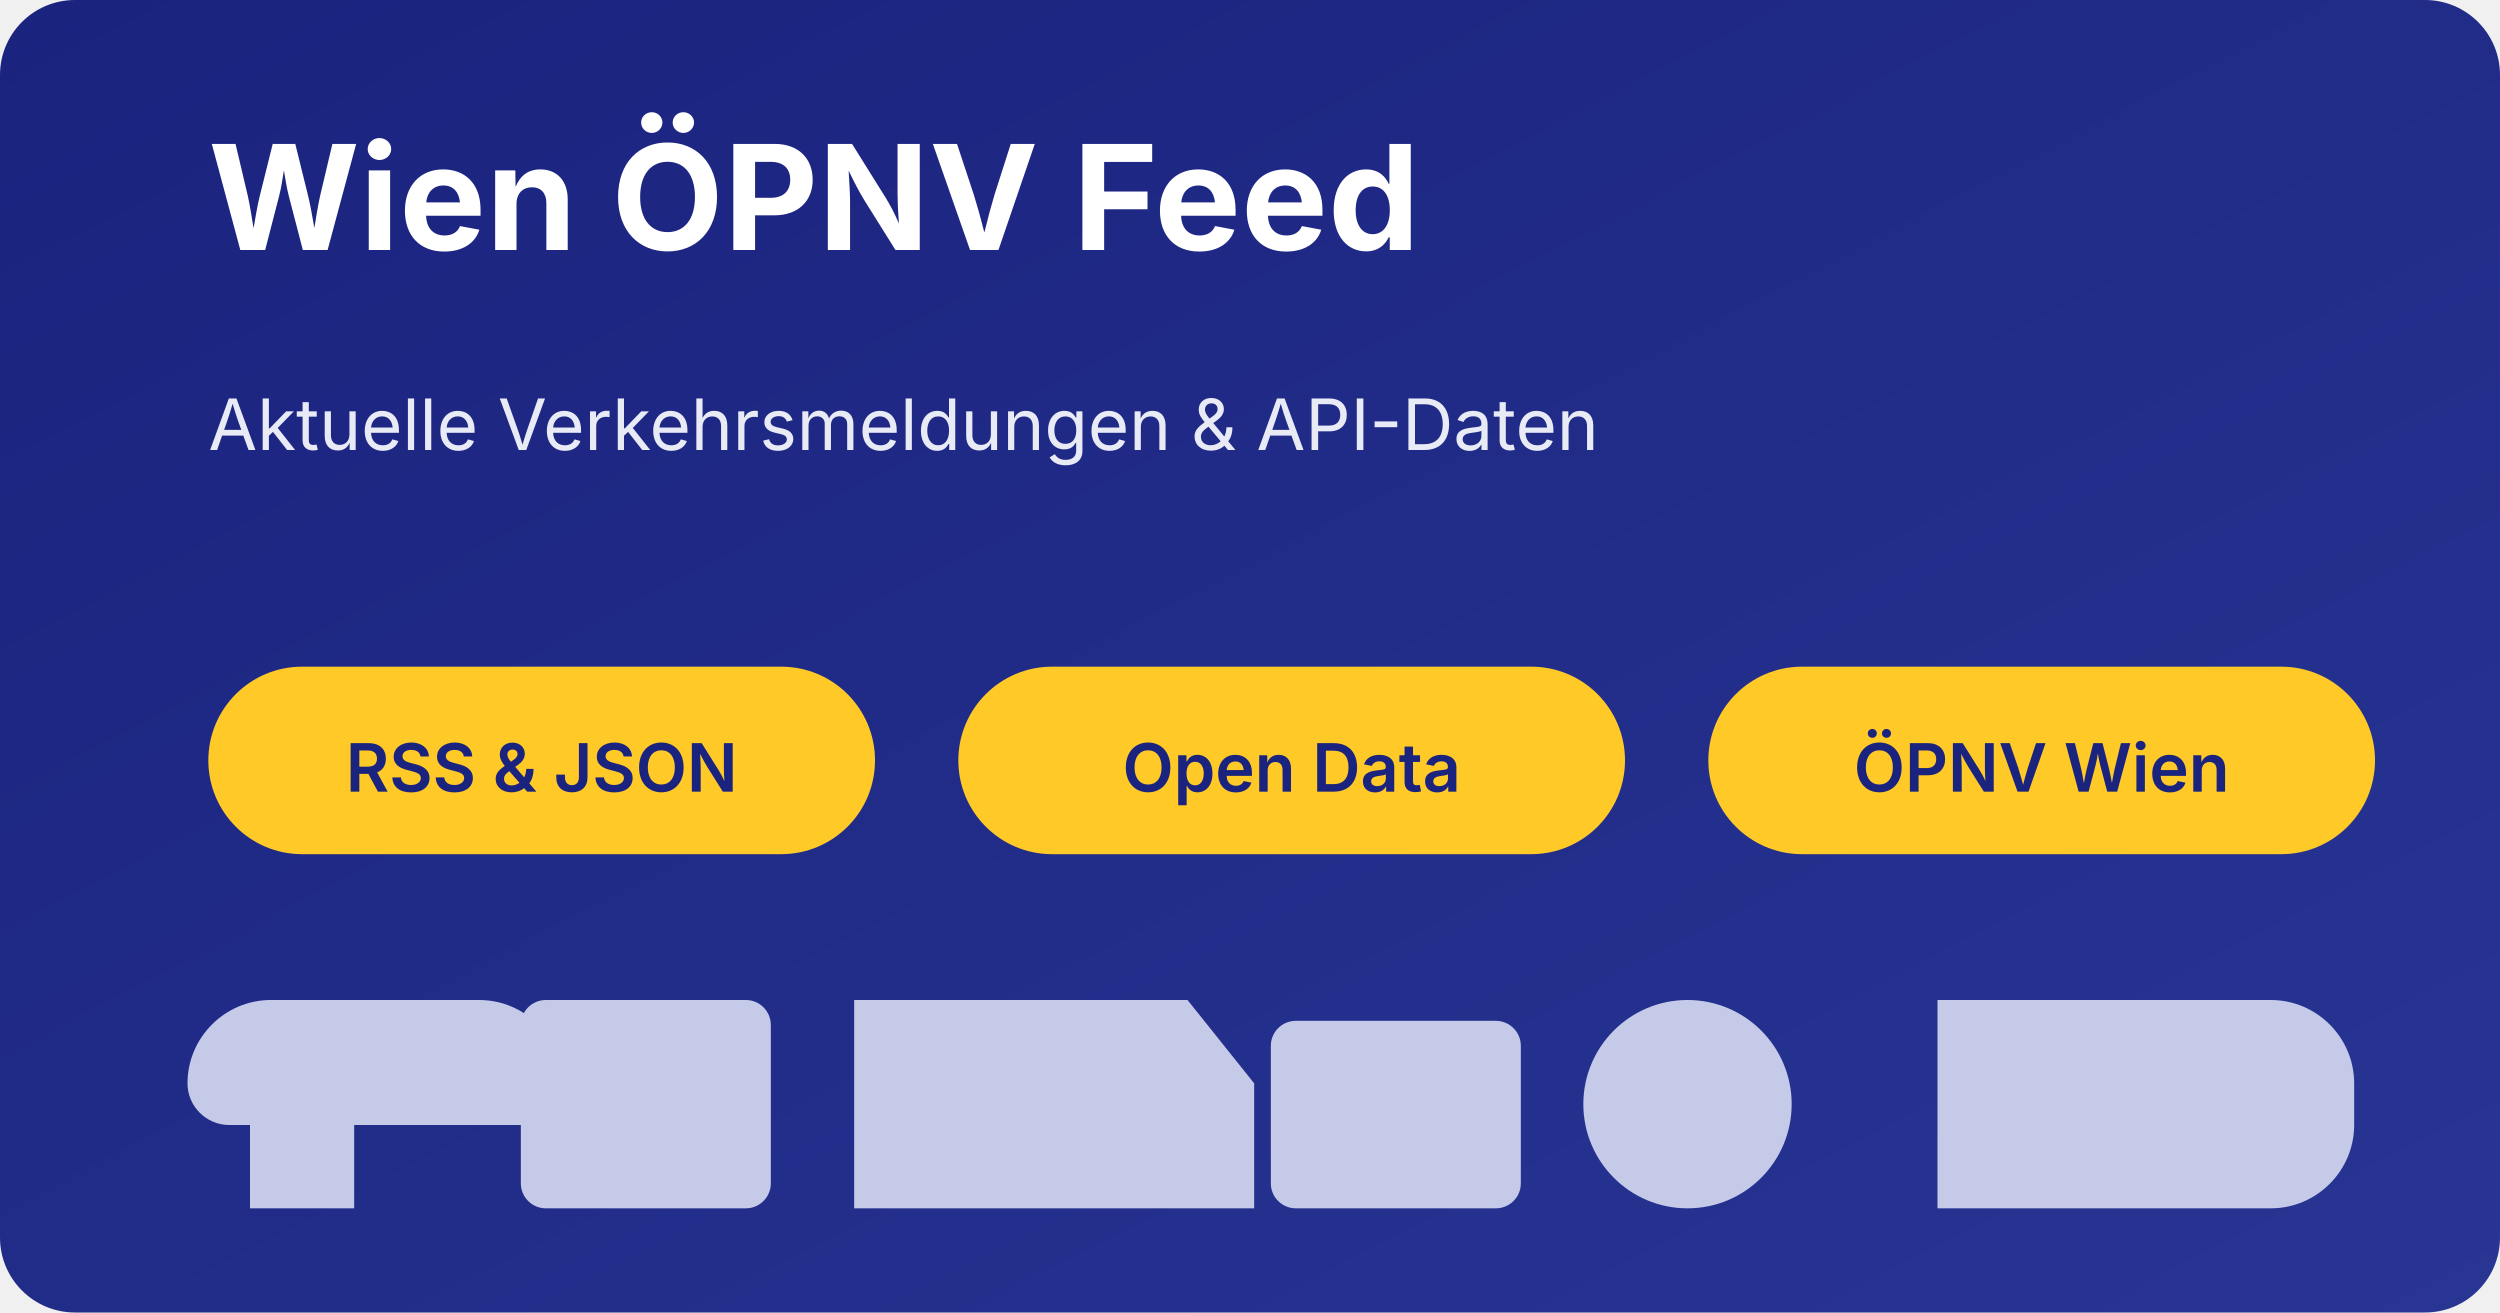
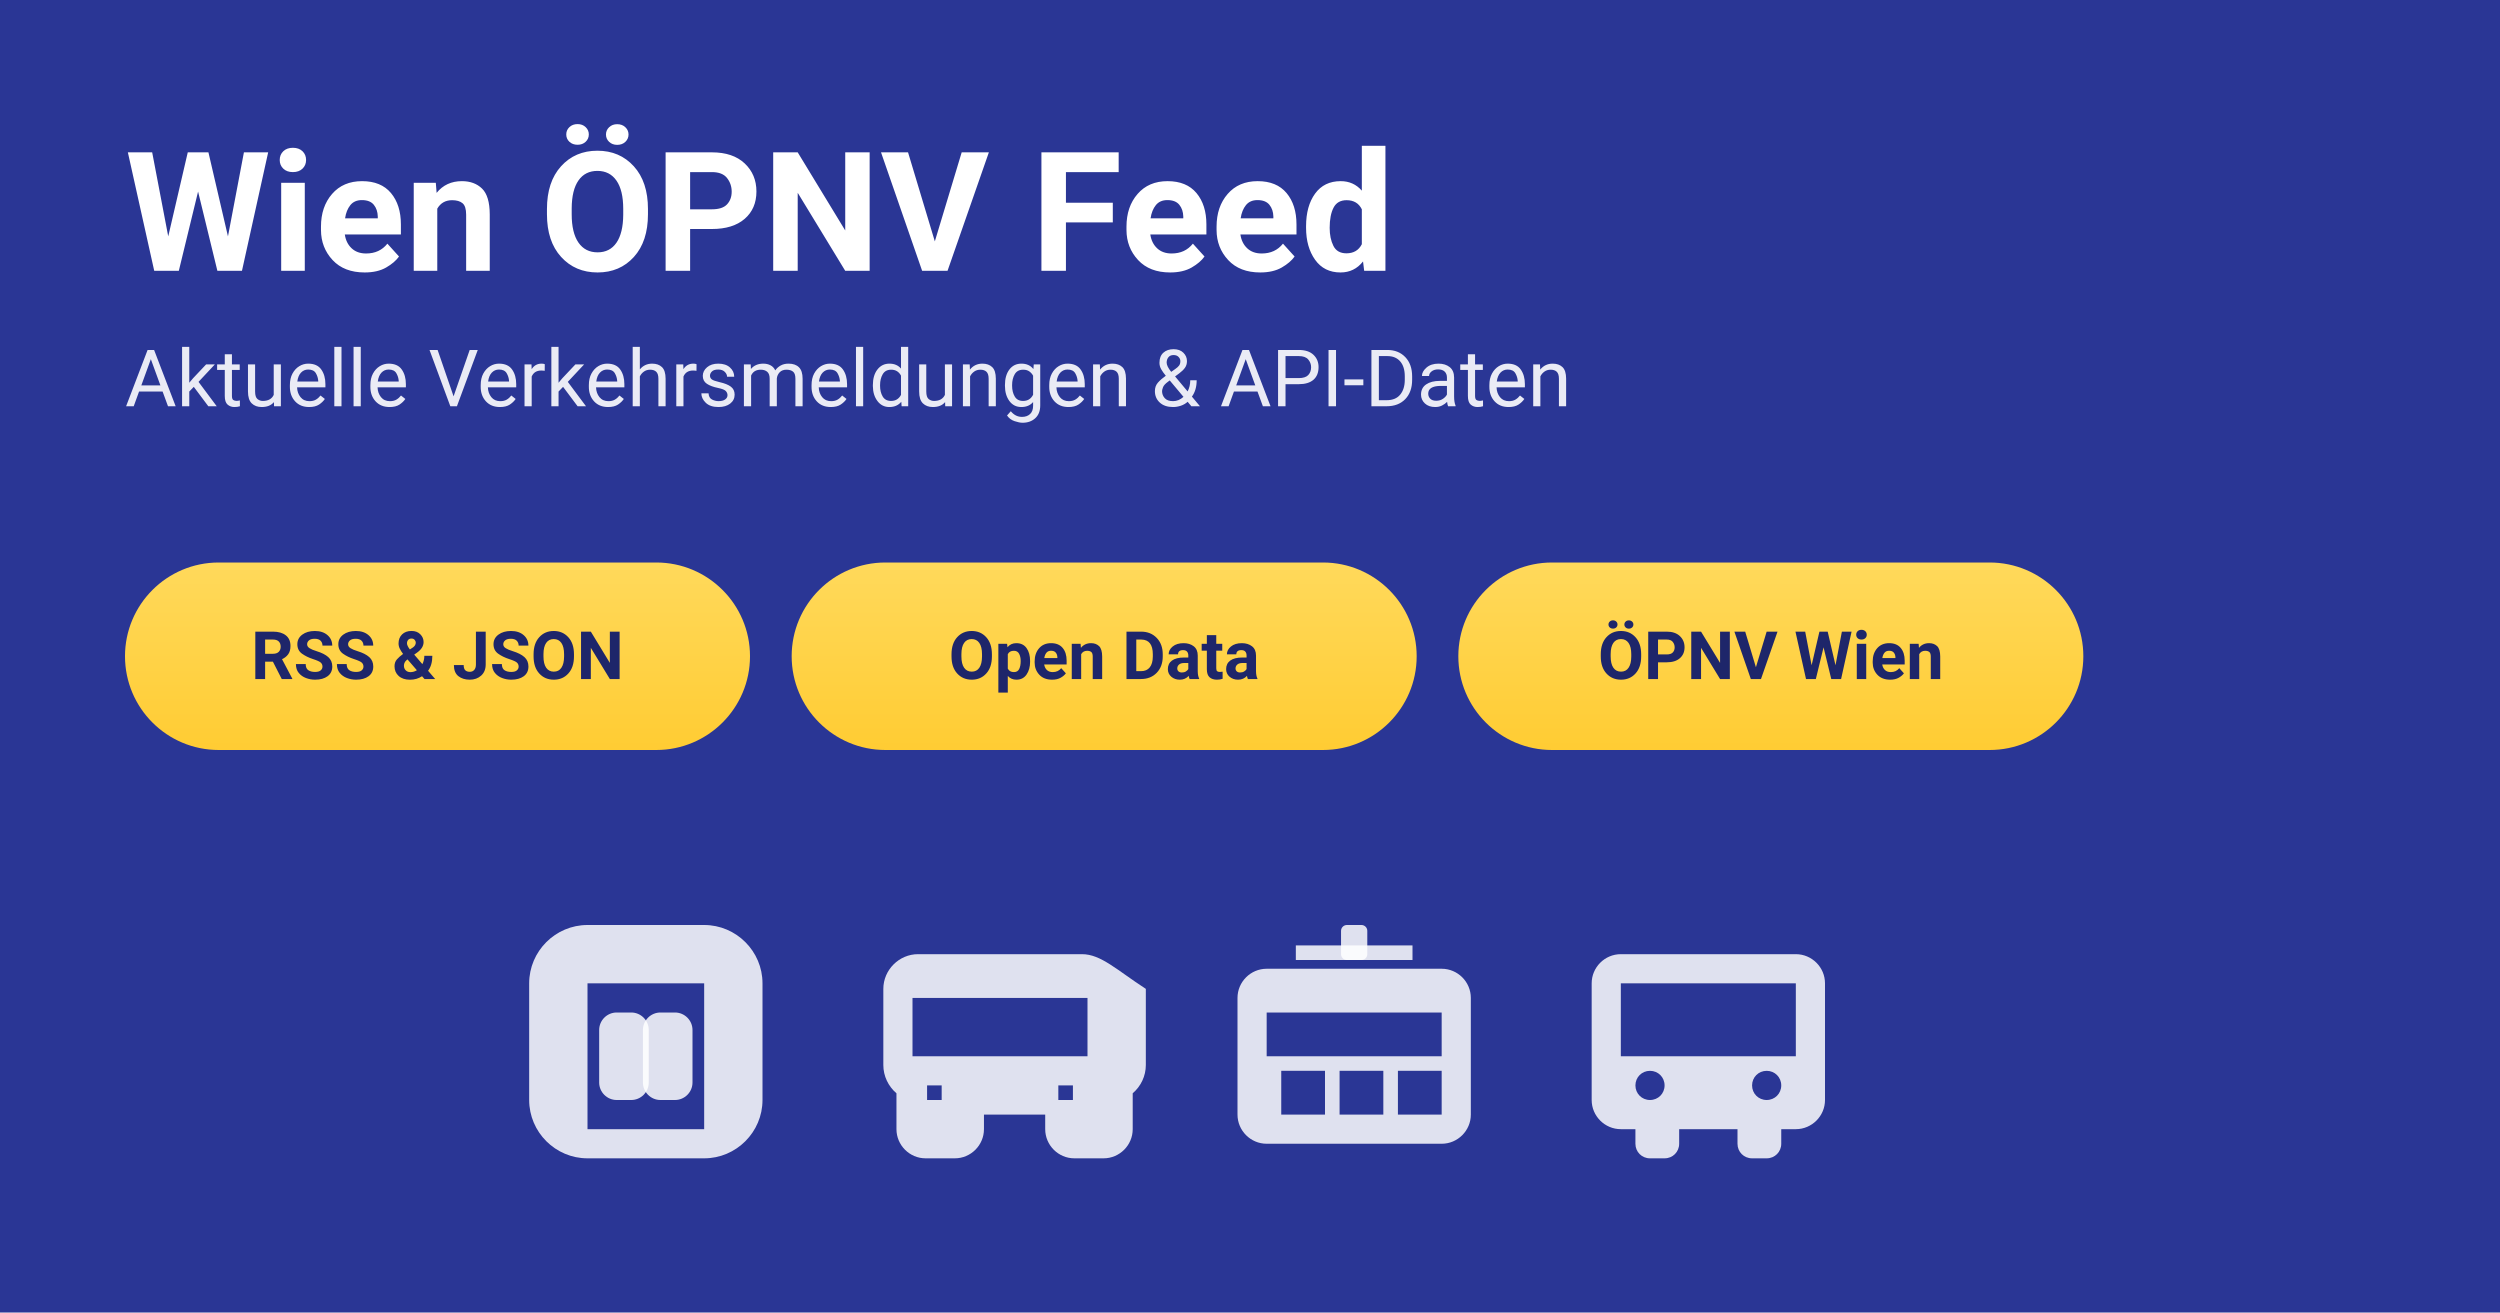
- <svg xmlns="http://www.w3.org/2000/svg" width="1200" height="630" viewBox="0 0 1200 630" role="img" aria-labelledby="title desc">
+ <svg xmlns="http://www.w3.org/2000/svg" width="1200" height="630" viewBox="0 0 1200 630" fill="none">
  <defs>
-     <linearGradient id="bgGradient" x1="0%" y1="0%" x2="100%" y2="100%">
-       <stop offset="0%" stop-color="#1a237e" />
-       <stop offset="100%" stop-color="#283593" />
+     <linearGradient id="buttonGradient" x1="0%" y1="0%" x2="0%" y2="100%">
+       <stop offset="0%" style="stop-color:#FFD95B;" />
+       <stop offset="100%" style="stop-color:#FFCC33;" />
    </linearGradient>
-     <style type="text/css">
-       .title { font-family: 'Inter', 'Helvetica Neue', Arial, sans-serif; font-weight: 700; font-size: 70px; fill: #ffffff; }
-       .subtitle { font-family: 'Inter', 'Helvetica Neue', Arial, sans-serif; font-weight: 400; font-size: 34px; fill: #e8eaf6; }
-       .pill { fill: #ffca28; }
-       .pill-text { font-family: 'Inter', 'Helvetica Neue', Arial, sans-serif; font-weight: 600; font-size: 32px; fill: #1a237e; }
+     <style>
+       .title {
+         font-family: -apple-system, BlinkMacSystemFont, "Segoe UI", Roboto, Helvetica, Arial, sans-serif, "Apple Color Emoji", "Segoe UI Emoji";
+         font-size: 80px;
+         font-weight: 700;
+         fill: #FFFFFF;
+       }
+       .subtitle {
+         font-family: -apple-system, BlinkMacSystemFont, "Segoe UI", Roboto, Helvetica, Arial, sans-serif, "Apple Color Emoji", "Segoe UI Emoji";
+         font-size: 38px;
+         font-weight: 400;
+         fill: #FFFFFF;
+         fill-opacity: 0.9;
+       }
+       .button-text {
+         font-family: -apple-system, BlinkMacSystemFont, "Segoe UI", Roboto, Helvetica, Arial, sans-serif, "Apple Color Emoji", "Segoe UI Emoji";
+         font-size: 32px;
+         font-weight: 600;
+         fill: #1E266A; /* Dunkler Blauton für Kontrast auf Gelb */
+         text-anchor: middle;
+         dominant-baseline: central;
+       }
    </style>
  </defs>
-   <rect width="1200" height="630" fill="url(#bgGradient)" rx="36" />
-   <g transform="translate(100 120)">
-     <text class="title">Wien ÖPNV Feed</text>
-     <text class="subtitle" y="96">Aktuelle Verkehrsmeldungen &amp; API-Daten</text>
+   <rect width="1200" height="630" fill="#2A3695" />
+   <text x="60" y="130" class="title">Wien ÖPNV Feed</text>
+   <text x="60" y="195" class="subtitle">Aktuelle Verkehrsmeldungen &amp; API-Daten</text>
+   <g transform="translate(60, 270)">
+     <rect width="300" height="90" rx="45" fill="url(#buttonGradient)" />
+     <text x="150" y="45" class="button-text">RSS &amp; JSON</text>
+     <rect x="320" width="300" height="90" rx="45" fill="url(#buttonGradient)" />
+     <text x="470" y="45" class="button-text">Open Data</text>
+     <rect x="640" width="300" height="90" rx="45" fill="url(#buttonGradient)" />
+     <text x="790" y="45" class="button-text">ÖPNV Wien</text>
  </g>
-   <g transform="translate(100 320)">
-     <rect class="pill" width="320" height="90" rx="45" />
-     <text class="pill-text" x="160" y="60" text-anchor="middle">RSS &amp; JSON</text>
-     <rect class="pill" x="360" width="320" height="90" rx="45" />
-     <text class="pill-text" x="520" y="60" text-anchor="middle">Open Data</text>
-     <rect class="pill" x="720" width="320" height="90" rx="45" />
-     <text class="pill-text" x="880" y="60" text-anchor="middle">ÖPNV Wien</text>
-   </g>
-   <g transform="translate(90 480)" fill="#c5cae9">
-     <path d="M80 60h80c11 0 20-9 20-20V40c0-22-18-40-40-40H40C18 0 0 18 0 40v0c0 11 9 20 20 20h10v40h50z" />
-     <rect x="160" width="120" height="100" rx="12" />
-     <path d="M320 0h160l32 40v60h-192z" />
-     <rect x="520" y="10" width="120" height="90" rx="12" />
-     <circle cx="720" cy="50" r="50" />
-     <path d="M840 0h160c22 0 40 18 40 40v20c0 22-18 40-40 40h-160z" />
+   <g transform="translate(0, 430)" fill="#FFFFFF" fill-opacity="0.85">
+     <g transform="translate(240, 0) scale(1.4)">
+       <path d="M70,10H30C19,10,10,19,10,30v40c0,11,9,20,20,20h40c11,0,20-9,20-20V30C90,19,81,10,70,10z M70,80H30V30h40V80z" />
+       <path d="M45,40h-5c-3.3,0-6,2.7-6,6v18c0,3.3,2.7,6,6,6h5c3.3,0,6-2.7,6-6V46C51,42.7,48.3,40,45,40z" />
+       <path d="M60,40h-5c-3.3,0-6,2.7-6,6v18c0,3.3,2.7,6,6,6h5c3.3,0,6-2.7,6-6V46C66,42.7,63.3,40,60,40z" />
+     </g>
+     <g transform="translate(410, 0) scale(1.4)">
+       <path d="M78.1,20H21.9C15.4,20,10,25.4,10,31.9v26.1c0,3.8,1.7,7.3,4.5,9.7V80c0,5.5,4.5,10,10,10h10c5.5,0,10-4.5,10-10v-5h21v5c0,5.5,4.5,10,10,10h10c5.5,0,10-4.5,10-10v-12.3c2.8-2.4,4.5-5.9,4.5-9.7V31.9C90,25.4,84.6,20,78.1,20z M30,70H25v-5h5V70z M75,70h-5v-5h5V70z M80,55H20V35h60V55z" />
+     </g>
+     <g transform="translate(580, 0) scale(1.4)">
+       <path d="M80,25H20c-5.5,0-10,4.5-10,10v40c0,5.5,4.5,10,10,10h60c5.5,0,10-4.5,10-10V35C90,29.5,85.5,25,80,25z M40,75H25V60h15V75z M60,75H45V60h15V75z M80,75H65V60h15L80,75L80,75z M80,55H20V40h60V55z" />
+       <path d="M47.5,10h5c1.1,0,2,0.9,2,2v8c0,1.1-0.9,2-2,2h-5c-1.1,0-2-0.9-2-2v-8C45.5,10.9,46.4,10,47.5,10z" />
+       <path d="M30,22h40v-5H30V22z" />
+     </g>
+     <g transform="translate(750, 0) scale(1.4)">
+       <path d="M80,20H20c-5.5,0-10,4.5-10,10v40c0,5.5,4.5,10,10,10h5v5c0,2.8,2.2,5,5,5h5c2.8,0,5-2.2,5-5v-5h20v5c0,2.8,2.2,5,5,5h5c2.8,0,5-2.2,5-5v-5h5c5.5,0,10-4.5,10-10V30C90,24.5,85.5,20,80,20z M30,70c-2.8,0-5-2.2-5-5s2.2-5,5-5s5,2.2,5,5S32.8,70,30,70z M70,70c-2.8,0-5-2.2-5-5s2.2-5,5-5s5,2.2,5,5S72.8,70,70,70z M80,55H20V30h60V55z" />
+     </g>
  </g>
</svg>
